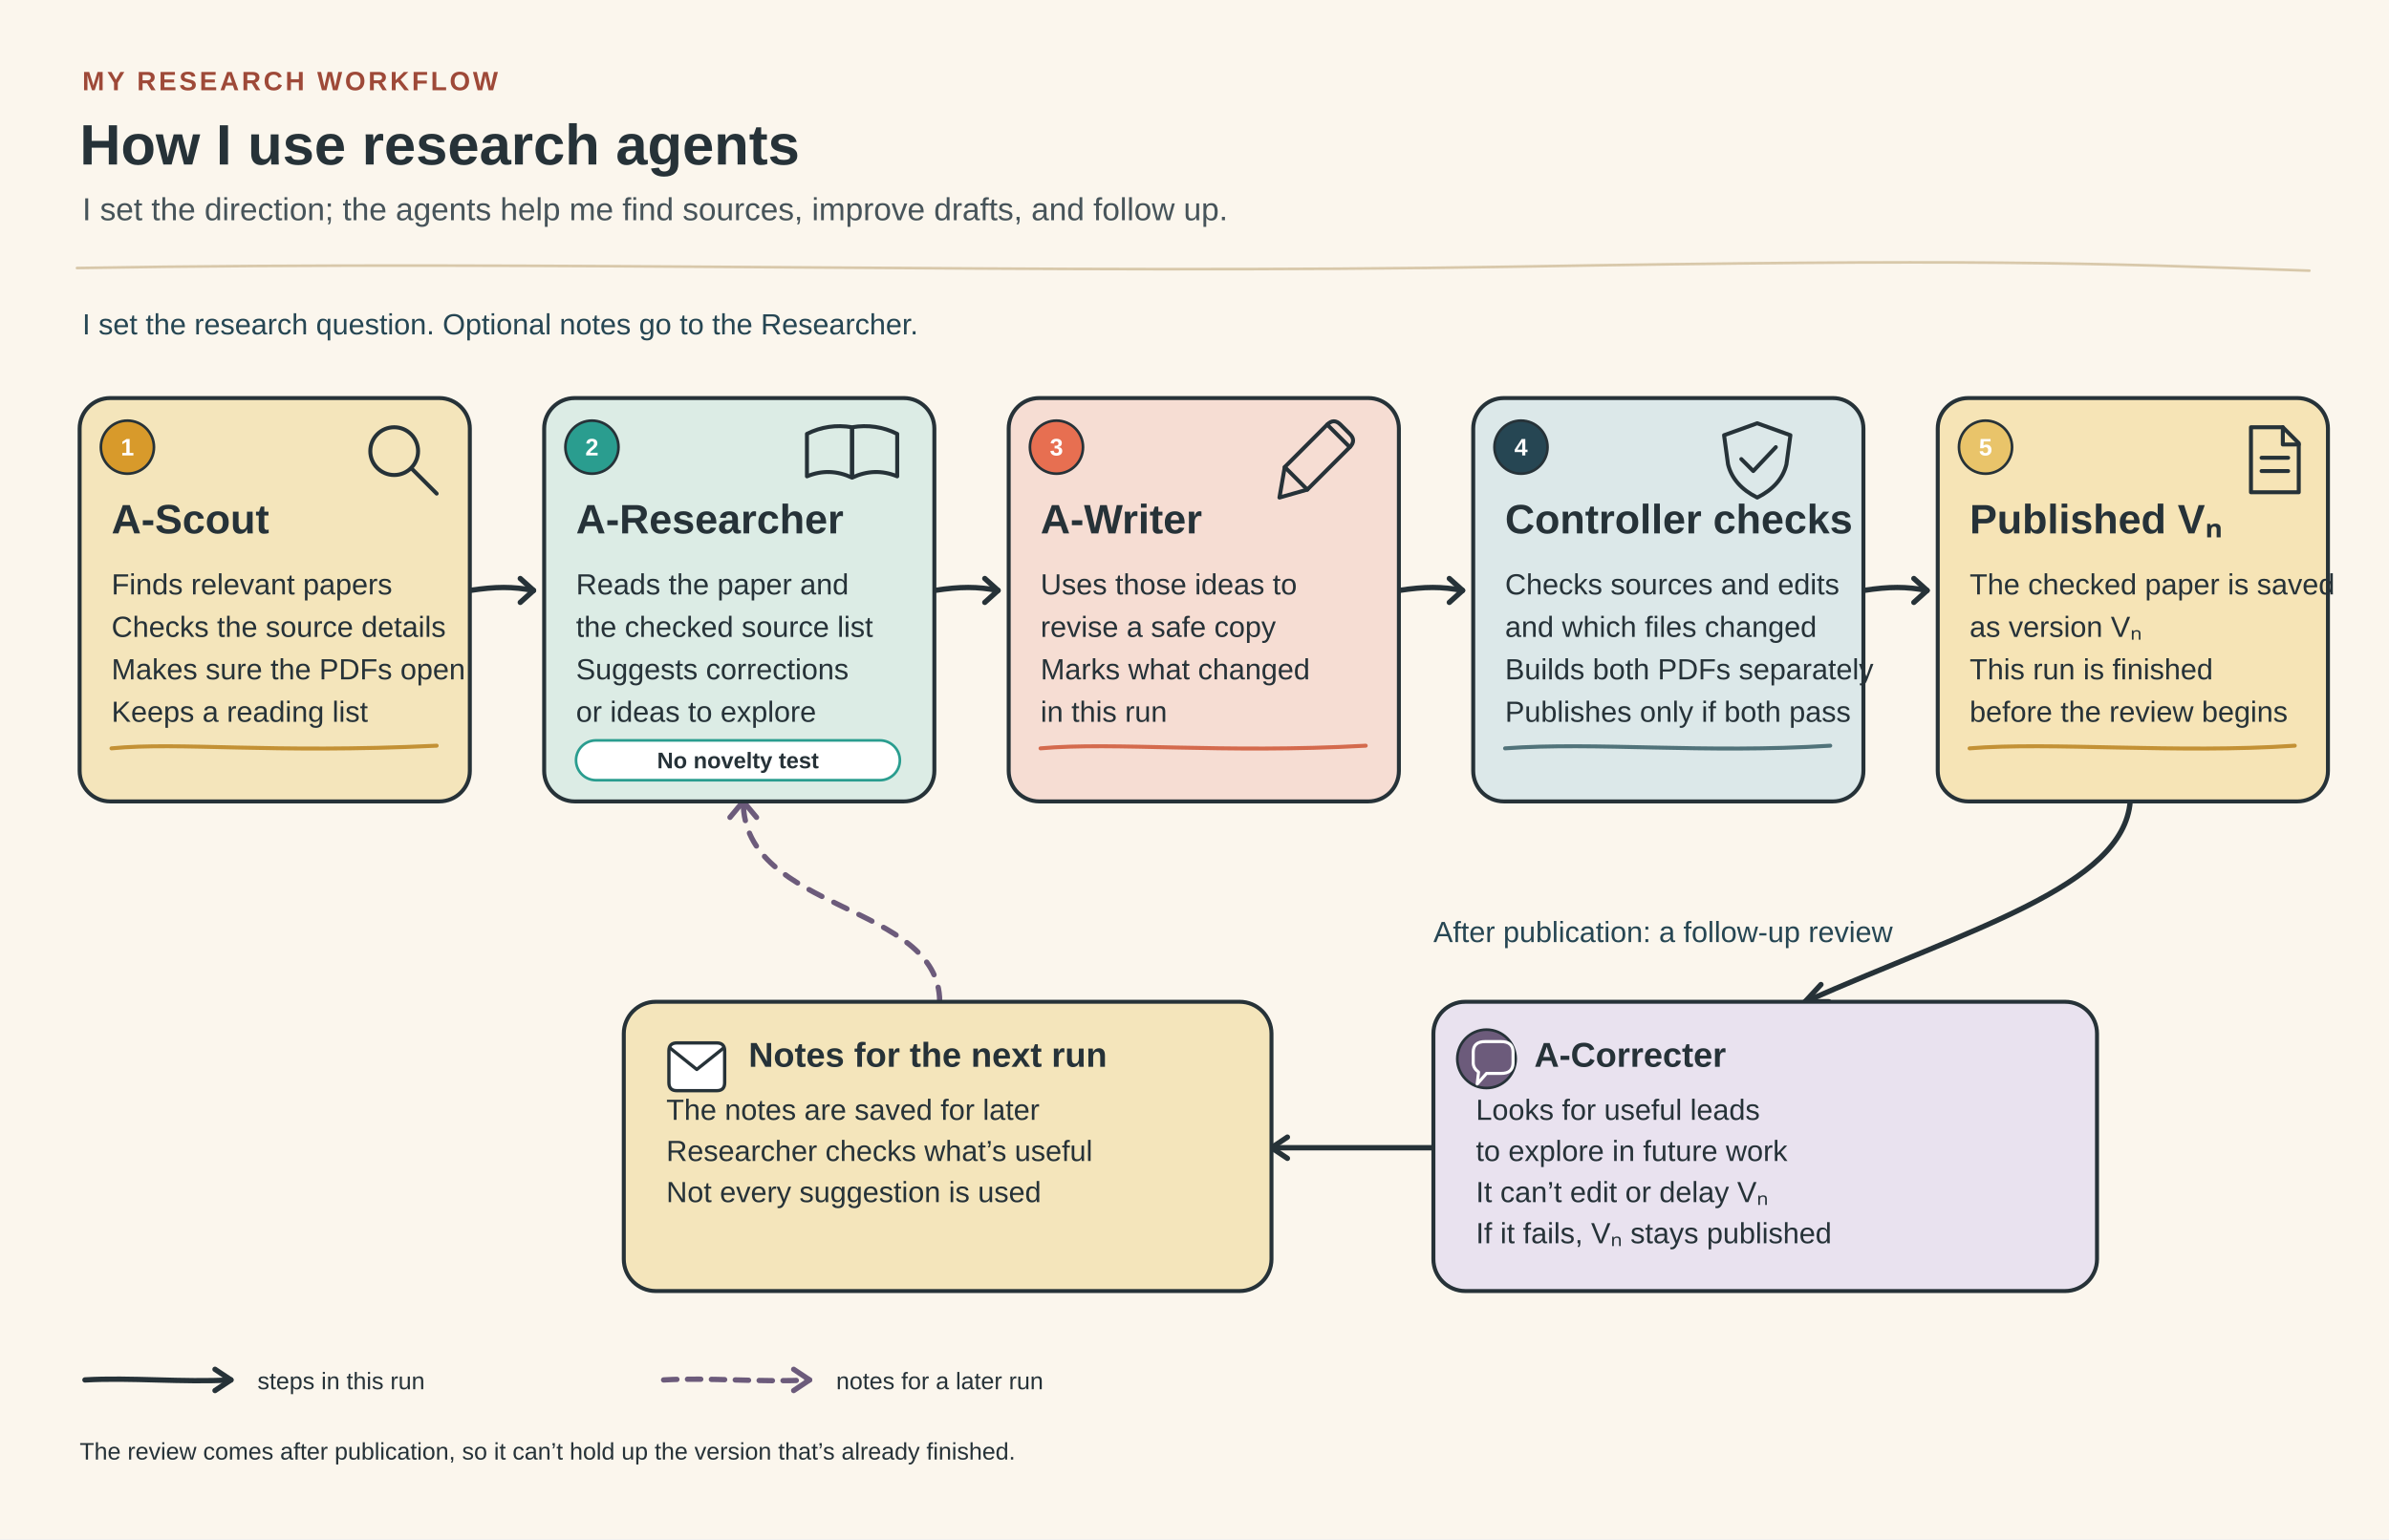
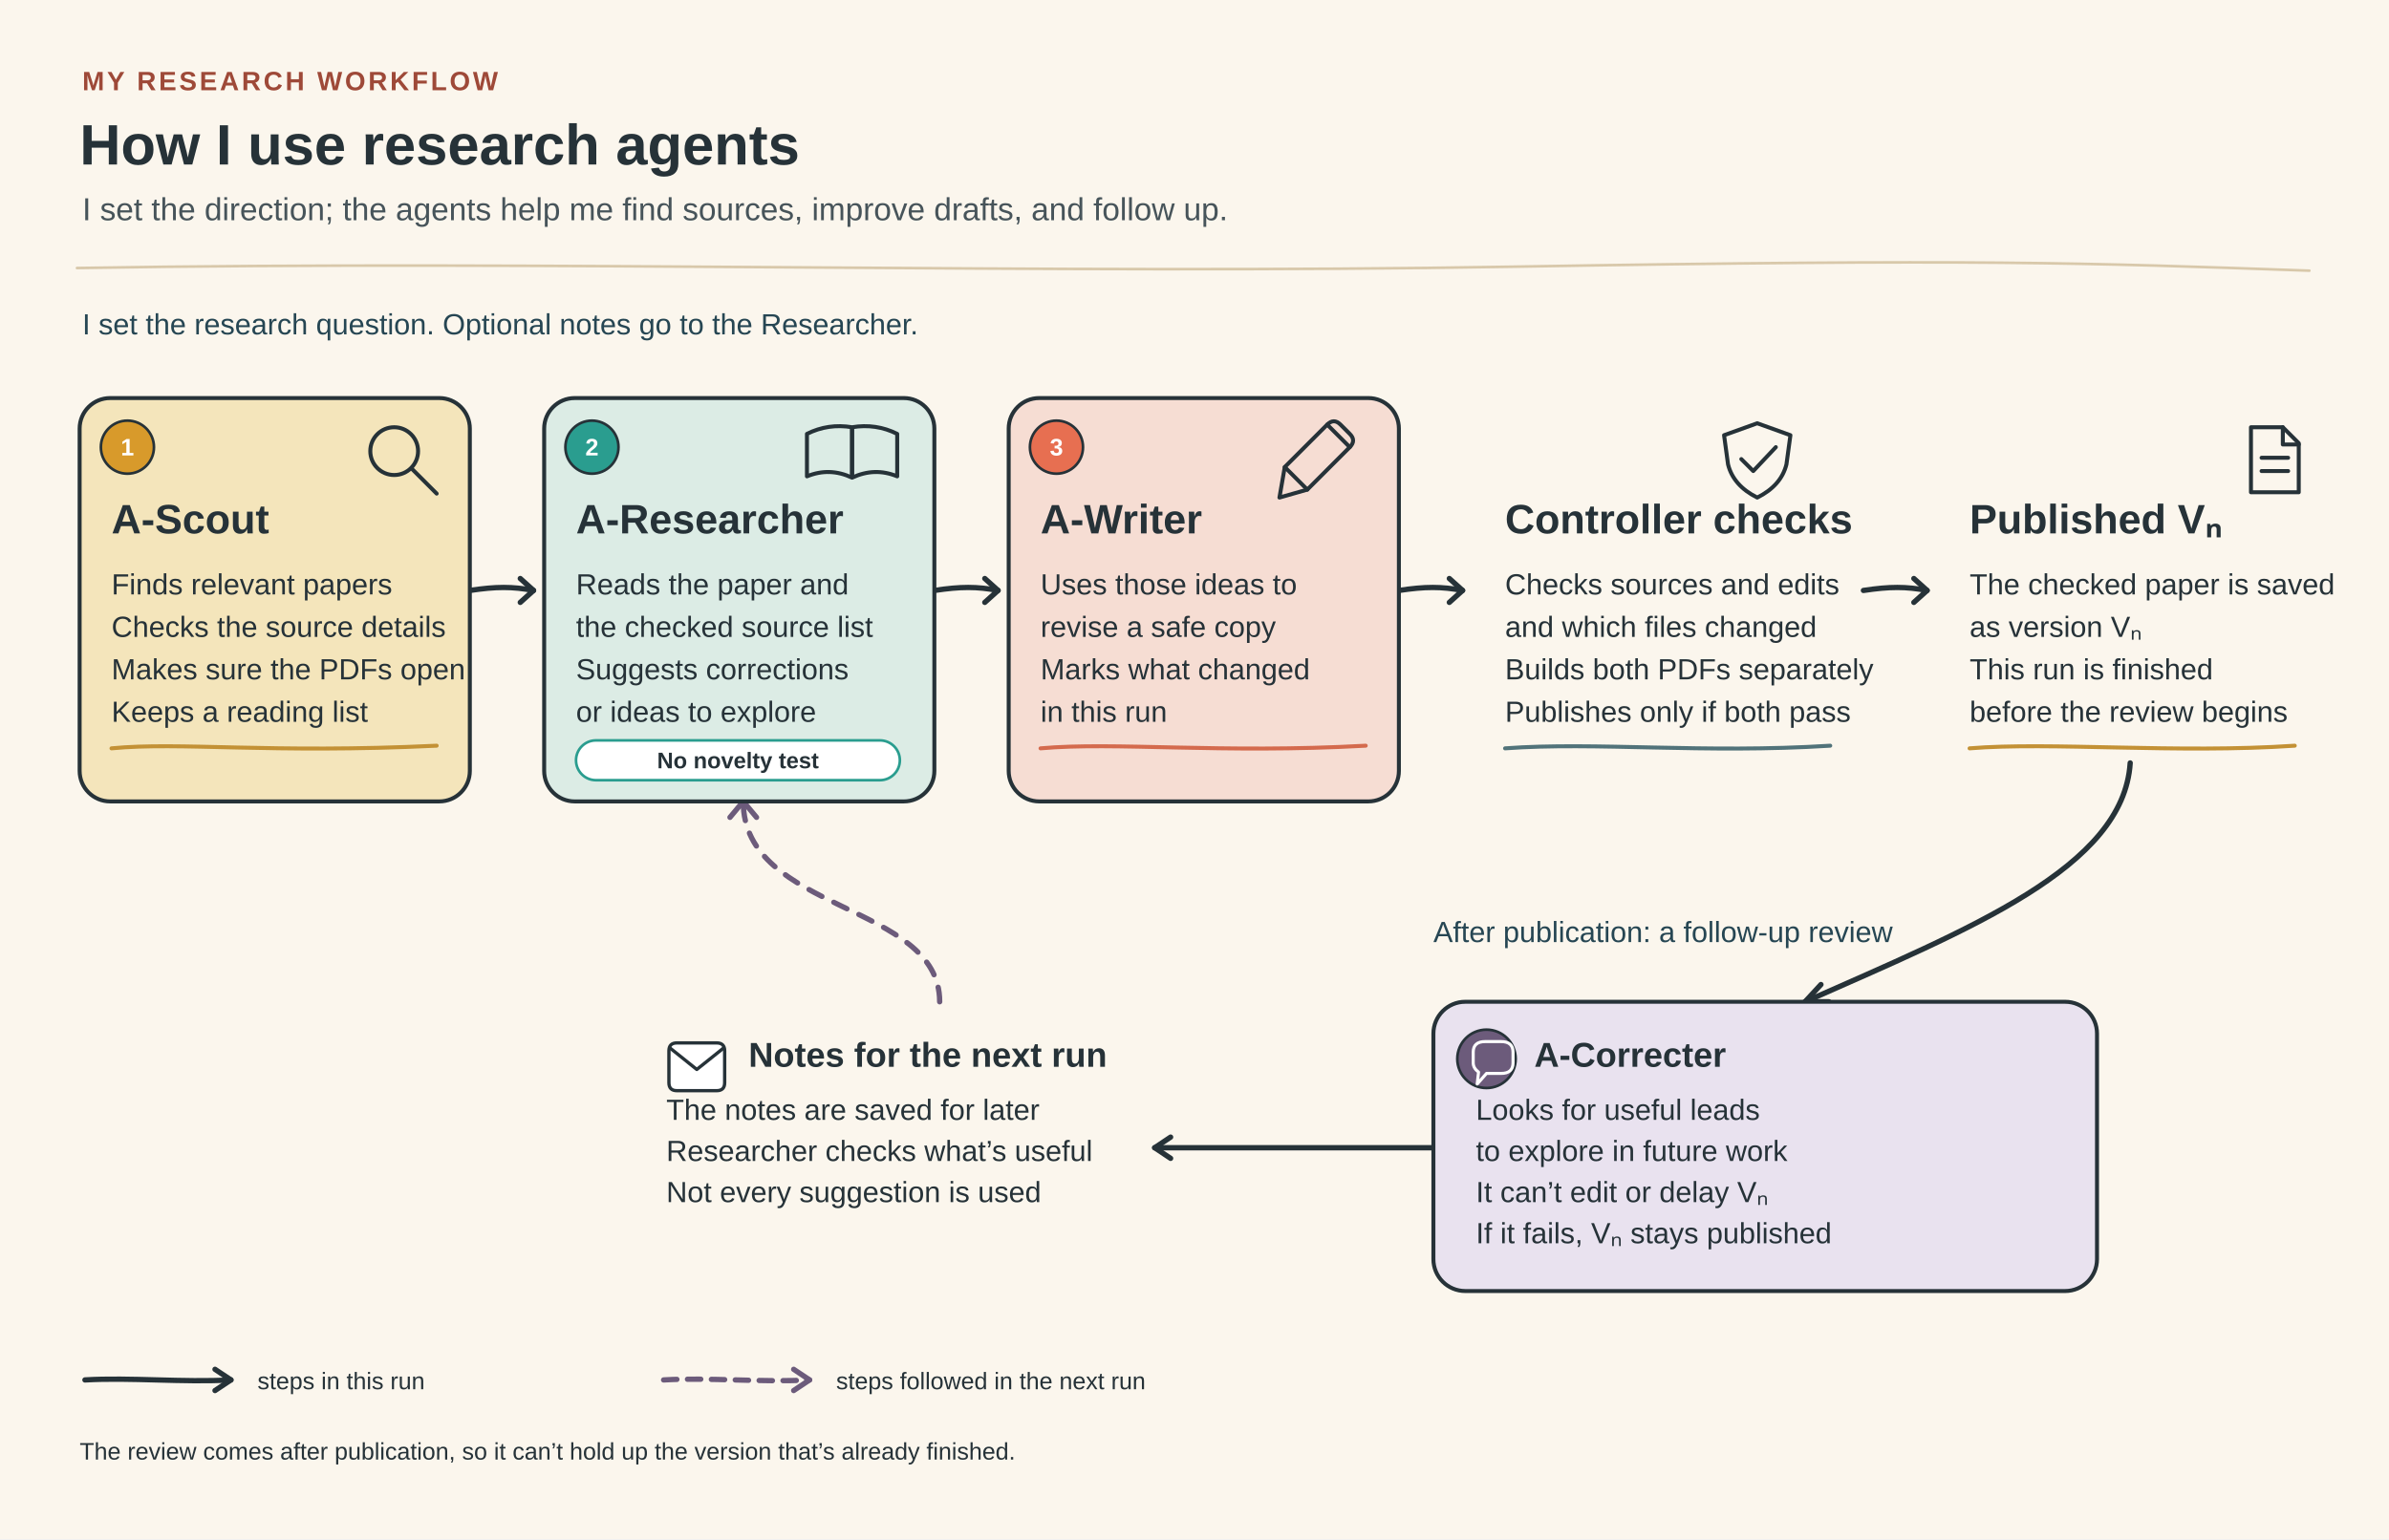
<svg xmlns="http://www.w3.org/2000/svg" width="1800" height="1160" viewBox="0 0 1800 1160" role="img" aria-labelledby="title desc">
  <defs>
    <marker id="arrow-ink" viewBox="0 0 12 12" refX="10" refY="6" markerWidth="10" markerHeight="10" orient="auto">
      <path d="M1 1 L11 6 L1 11" fill="none" stroke="#263238" stroke-width="2" stroke-linecap="round" stroke-linejoin="round" />
    </marker>
    <marker id="arrow-loop" viewBox="0 0 12 12" refX="10" refY="6" markerWidth="10" markerHeight="10" orient="auto">
      <path d="M1 1 L11 6 L1 11" fill="none" stroke="#6C5B7B" stroke-width="2" stroke-linecap="round" stroke-linejoin="round" />
    </marker>
    <style>
      .kicker { font-family: Arial, sans-serif; font-size: 20px; font-weight: 700; letter-spacing: 2px; fill: #9E4938; }
      .heading { font-family: Arial, sans-serif; font-size: 43px; font-weight: 700; fill: #263238; }
      .subhead { font-family: Arial, sans-serif; font-size: 24px; font-weight: 400; fill: #47545A; }
      .inputNote { font-family: Arial, sans-serif; font-size: 22px; font-weight: 400; fill: #264653; }
      .card { stroke: #263238; stroke-width: 3; stroke-linejoin: round; }
      .num { font-family: Arial, sans-serif; font-size: 18px; font-weight: 700; fill: #FFFFFF; text-anchor: middle; dominant-baseline: central; }
      .cardTitle { font-family: Arial, sans-serif; font-size: 31px; font-weight: 700; fill: #263238; }
      .cardBody { font-family: Arial, sans-serif; font-size: 22px; font-weight: 400; fill: #263238; }
      .cardNote { font-family: Arial, sans-serif; font-size: 17px; font-weight: 700; letter-spacing: 0; fill: #263238; }
      .loopTitle { font-family: Arial, sans-serif; font-size: 26px; font-weight: 700; fill: #263238; }
      .loopBody { font-family: Arial, sans-serif; font-size: 22px; font-weight: 400; fill: #263238; }
      .arrowLabel { font-family: Arial, sans-serif; font-size: 17px; font-weight: 700; fill: #47545A; }
      .legend { font-family: Arial, sans-serif; font-size: 18px; font-weight: 400; fill: #263238; }
      .lineIcon { fill: none; stroke: #263238; stroke-width: 3; stroke-linecap: round; stroke-linejoin: round; }
    </style>
  </defs>
  <rect width="1800" height="1160" fill="#FBF6ED" />
  <path d="M58 202 C410 196 790 207 1140 201 S1570 198 1740 204" fill="none" stroke="#D8C8AA" stroke-width="2" stroke-linecap="round" />
  <text class="kicker" x="62" y="68">MY RESEARCH WORKFLOW</text>
  <text class="heading" x="60" y="124">How I use research agents</text>
  <text class="subhead" x="62" y="166">I set the direction; the agents help me find sources, improve drafts, and follow up.</text>
  <text class="inputNote" x="62" y="252">I set the research question. Optional notes go to the Researcher.</text>
  <g fill="none" stroke="#263238" stroke-width="4" stroke-linecap="round" stroke-linejoin="round">
    <path d="M354 445 C374 442 386 442 402 445" />
    <path d="M392 436 L402 445 L392 454" />
    <path d="M704 445 C724 442 736 442 752 445" />
    <path d="M742 436 L752 445 L742 454" />
    <path d="M1054 445 C1074 442 1086 442 1102 445" />
    <path d="M1092 436 L1102 445 L1092 454" />
    <path d="M1404 445 C1424 442 1436 442 1452 445" />
    <path d="M1442 436 L1452 445 L1442 454" />
-     <path d="M1605 604 C1600 668 1484 700 1360 755" />
+     <path d="M1605 575 C1600 654 1484 700 1360 755" />
    <path d="M1372 742 L1360 755 L1378 755" />
-     <path d="M1080 865 C1034 865 1002 865 958 865" />
-     <path d="M970 857 L958 865 L970 873" />
+     <path d="M1080 865 C1010 865 940 865 870 865" />
+     <path d="M882 857 L870 865 L882 873" />
  </g>
  <g fill="none" stroke="#6C5B7B" stroke-width="4" stroke-linecap="round" stroke-linejoin="round" stroke-dasharray="11 10">
    <path d="M708 755 C708 680 560 688 560 604" />
    <path d="M550 616 L560 604 L570 616" stroke-dasharray="none" />
  </g>
  <g>
    <rect class="card" x="60" y="300" width="294" height="304" rx="23" fill="#F4E5BB" />
    <circle cx="96" cy="337" r="20" fill="#D89A2B" stroke="#263238" stroke-width="2" />
    <text class="num" x="96" y="337">1</text>
    <circle cx="297" cy="340" r="18" class="lineIcon" />
    <path d="M310 353 L329 372" class="lineIcon" />
    <text class="cardTitle" x="84" y="402">A-Scout</text>
    <text class="cardBody" x="84" y="448">Finds relevant papers</text>
    <text class="cardBody" x="84" y="480">Checks the source details</text>
    <text class="cardBody" x="84" y="512">Makes sure the PDFs open</text>
    <text class="cardBody" x="84" y="544">Keeps a reading list</text>
    <path d="M84 564 C136 559 203 568 329 562" fill="none" stroke="#C39135" stroke-width="3" stroke-linecap="round" />
  </g>
  <g>
    <rect class="card" x="410" y="300" width="294" height="304" rx="23" fill="#DCECE5" />
    <circle cx="446" cy="337" r="20" fill="#2A9D8F" stroke="#263238" stroke-width="2" />
    <text class="num" x="446" y="337">2</text>
    <path d="M642 322 Q660 319 676 327 L676 359 Q659 352 642 360 Z M642 322 Q624 319 608 327 L608 359 Q625 352 642 360 Z" class="lineIcon" />
    <path d="M642 323 L642 359" class="lineIcon" />
    <text class="cardTitle" x="434" y="402">A-Researcher</text>
    <text class="cardBody" x="434" y="448">Reads the paper and</text>
    <text class="cardBody" x="434" y="480">the checked source list</text>
    <text class="cardBody" x="434" y="512">Suggests corrections</text>
    <text class="cardBody" x="434" y="544">or ideas to explore</text>
    <rect x="434" y="558" width="244" height="30" rx="15" fill="#FFFFFF" stroke="#2A9D8F" stroke-width="2" />
    <text class="cardNote" x="556" y="579" text-anchor="middle">No novelty test</text>
  </g>
  <g>
    <rect class="card" x="760" y="300" width="294" height="304" rx="23" fill="#F6DDD3" />
    <circle cx="796" cy="337" r="20" fill="#E76F51" stroke="#263238" stroke-width="2" />
    <text class="num" x="796" y="337">3</text>
    <path d="M968 352 L1000 320 Q1005 315 1010 320 L1017 327 Q1022 332 1017 337 L985 369 L964 375 Z" class="lineIcon" />
    <path d="M968 352 L985 369 M1000 320 L1017 337" class="lineIcon" />
    <text class="cardTitle" x="784" y="402">A-Writer</text>
    <text class="cardBody" x="784" y="448">Uses those ideas to</text>
    <text class="cardBody" x="784" y="480">revise a safe copy</text>
    <text class="cardBody" x="784" y="512">Marks what changed</text>
    <text class="cardBody" x="784" y="544">in this run</text>
    <path d="M784 564 C840 559 920 568 1029 562" fill="none" stroke="#D46A4D" stroke-width="3" stroke-linecap="round" />
  </g>
  <g>
-     <rect class="card" x="1110" y="300" width="294" height="304" rx="23" fill="#DCE8E9" />
-     <circle cx="1146" cy="337" r="20" fill="#264653" stroke="#263238" stroke-width="2" />
-     <text class="num" x="1146" y="337">4</text>
    <path d="M1324 319 L1349 328 L1346 350 Q1342 366 1324 375 Q1306 366 1302 350 L1299 328 Z" class="lineIcon" />
    <path d="M1312 346 L1321 355 L1338 337" class="lineIcon" />
    <text class="cardTitle" x="1134" y="402">Controller checks</text>
    <text class="cardBody" x="1134" y="448">Checks sources and edits</text>
    <text class="cardBody" x="1134" y="480">and which files changed</text>
    <text class="cardBody" x="1134" y="512">Builds both PDFs separately</text>
    <text class="cardBody" x="1134" y="544">Publishes only if both pass</text>
    <path d="M1134 564 C1202 559 1284 568 1379 562" fill="none" stroke="#51737A" stroke-width="3" stroke-linecap="round" />
  </g>
  <g>
-     <rect class="card" x="1460" y="300" width="294" height="304" rx="23" fill="#F6E4B6" />
-     <circle cx="1496" cy="337" r="20" fill="#E9C46A" stroke="#263238" stroke-width="2" />
-     <text class="num" x="1496" y="337">5</text>
    <path d="M1696 322 L1720 322 L1732 334 L1732 371 L1696 371 Z" class="lineIcon" />
    <path d="M1720 322 L1720 335 L1732 335 M1704 345 L1724 345 M1704 355 L1724 355" class="lineIcon" />
    <text class="cardTitle" x="1484" y="402">Published Vₙ</text>
    <text class="cardBody" x="1484" y="448">The checked paper is saved</text>
    <text class="cardBody" x="1484" y="480">as version Vₙ</text>
    <text class="cardBody" x="1484" y="512">This run is finished</text>
    <text class="cardBody" x="1484" y="544">before the review begins</text>
    <path d="M1484 564 C1545 559 1640 568 1729 562" fill="none" stroke="#C39135" stroke-width="3" stroke-linecap="round" />
  </g>
  <text class="inputNote" x="1080" y="710">After publication: a follow-up review</text>
  <g>
    <rect class="card" x="1080" y="755" width="500" height="218" rx="24" fill="#E9E2EF" />
    <circle cx="1120" cy="798" r="22" fill="#6C5B7B" stroke="#263238" stroke-width="2" />
    <path d="M1110 793 Q1110 785 1119 785 L1131 785 Q1140 785 1140 793 L1140 801 Q1140 809 1131 809 L1120 809 L1113 817 L1114 808 Q1110 805 1110 801 Z" fill="none" stroke="#FFFFFF" stroke-width="2.3" stroke-linecap="round" stroke-linejoin="round" />
    <text class="loopTitle" x="1156" y="804">A-Correcter</text>
    <text class="loopBody" x="1112" y="844">Looks for useful leads</text>
    <text class="loopBody" x="1112" y="875">to explore in future work</text>
    <text class="loopBody" x="1112" y="906">It can’t edit or delay Vₙ</text>
    <text class="loopBody" x="1112" y="937">If it fails, Vₙ stays published</text>
  </g>
  <g>
-     <rect class="card" x="470" y="755" width="488" height="218" rx="24" fill="#F4E5BB" />
    <path d="M510 786 L540 786 Q546 786 546 792 L546 816 Q546 822 540 822 L510 822 Q504 822 504 816 L504 792 Q504 786 510 786 Z" fill="#FFFFFF" stroke="#263238" stroke-width="2.5" />
    <path d="M505 790 L525 806 L545 790" fill="none" stroke="#263238" stroke-width="2.5" stroke-linecap="round" stroke-linejoin="round" />
    <text class="loopTitle" x="564" y="804">Notes for the next run</text>
    <text class="loopBody" x="502" y="844">The notes are saved for later</text>
    <text class="loopBody" x="502" y="875">Researcher checks what’s useful</text>
    <text class="loopBody" x="502" y="906">Not every suggestion is used</text>
  </g>
  <path d="M64 1040 C98 1038 138 1042 174 1040" fill="none" stroke="#263238" stroke-width="4" stroke-linecap="round" />
  <path d="M162 1032 L174 1040 L162 1048" fill="none" stroke="#263238" stroke-width="4" stroke-linecap="round" stroke-linejoin="round" />
  <text class="legend" x="194" y="1047">steps in this run</text>
  <path d="M500 1040 C534 1038 574 1042 610 1040" fill="none" stroke="#6C5B7B" stroke-width="4" stroke-linecap="round" stroke-dasharray="10 8" />
  <path d="M598 1032 L610 1040 L598 1048" fill="none" stroke="#6C5B7B" stroke-width="4" stroke-linecap="round" stroke-linejoin="round" />
-   <text class="legend" x="630" y="1047">notes for a later run</text>
+   <text class="legend" x="630" y="1047">steps followed in the next run</text>
  <text class="legend" x="60" y="1100">The review comes after publication, so it can’t hold up the version that’s already finished.</text>
</svg>
